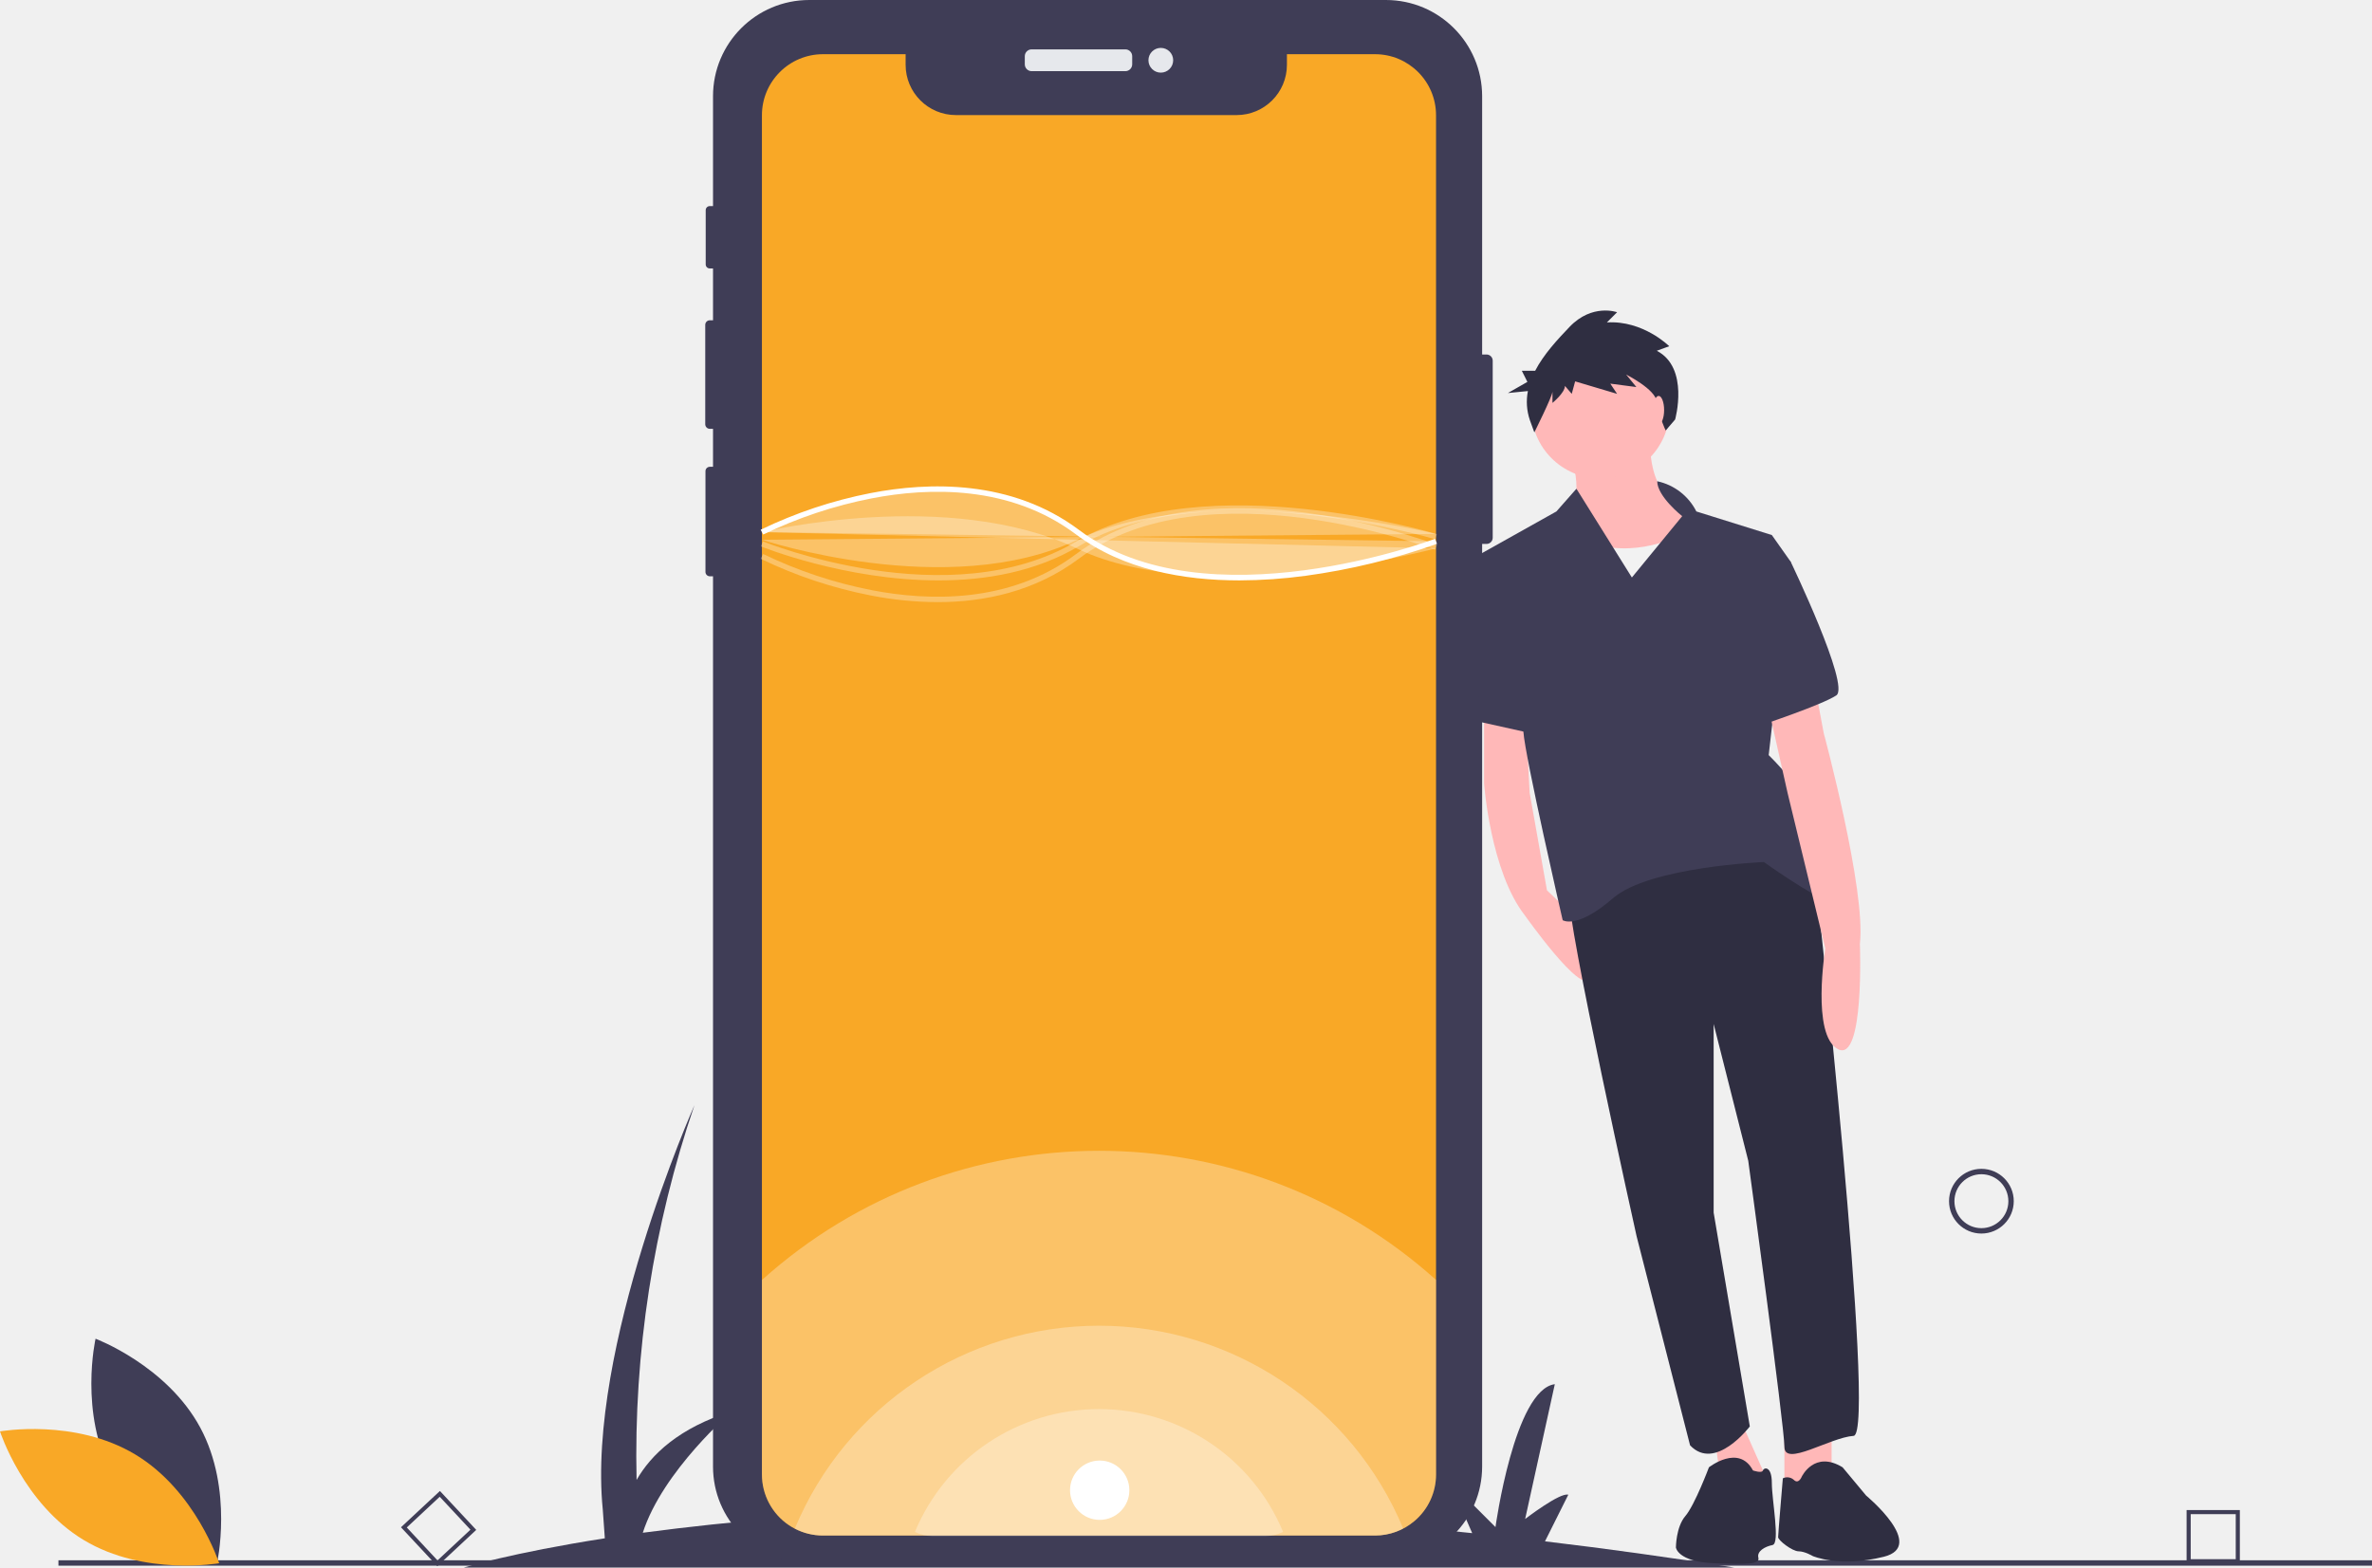
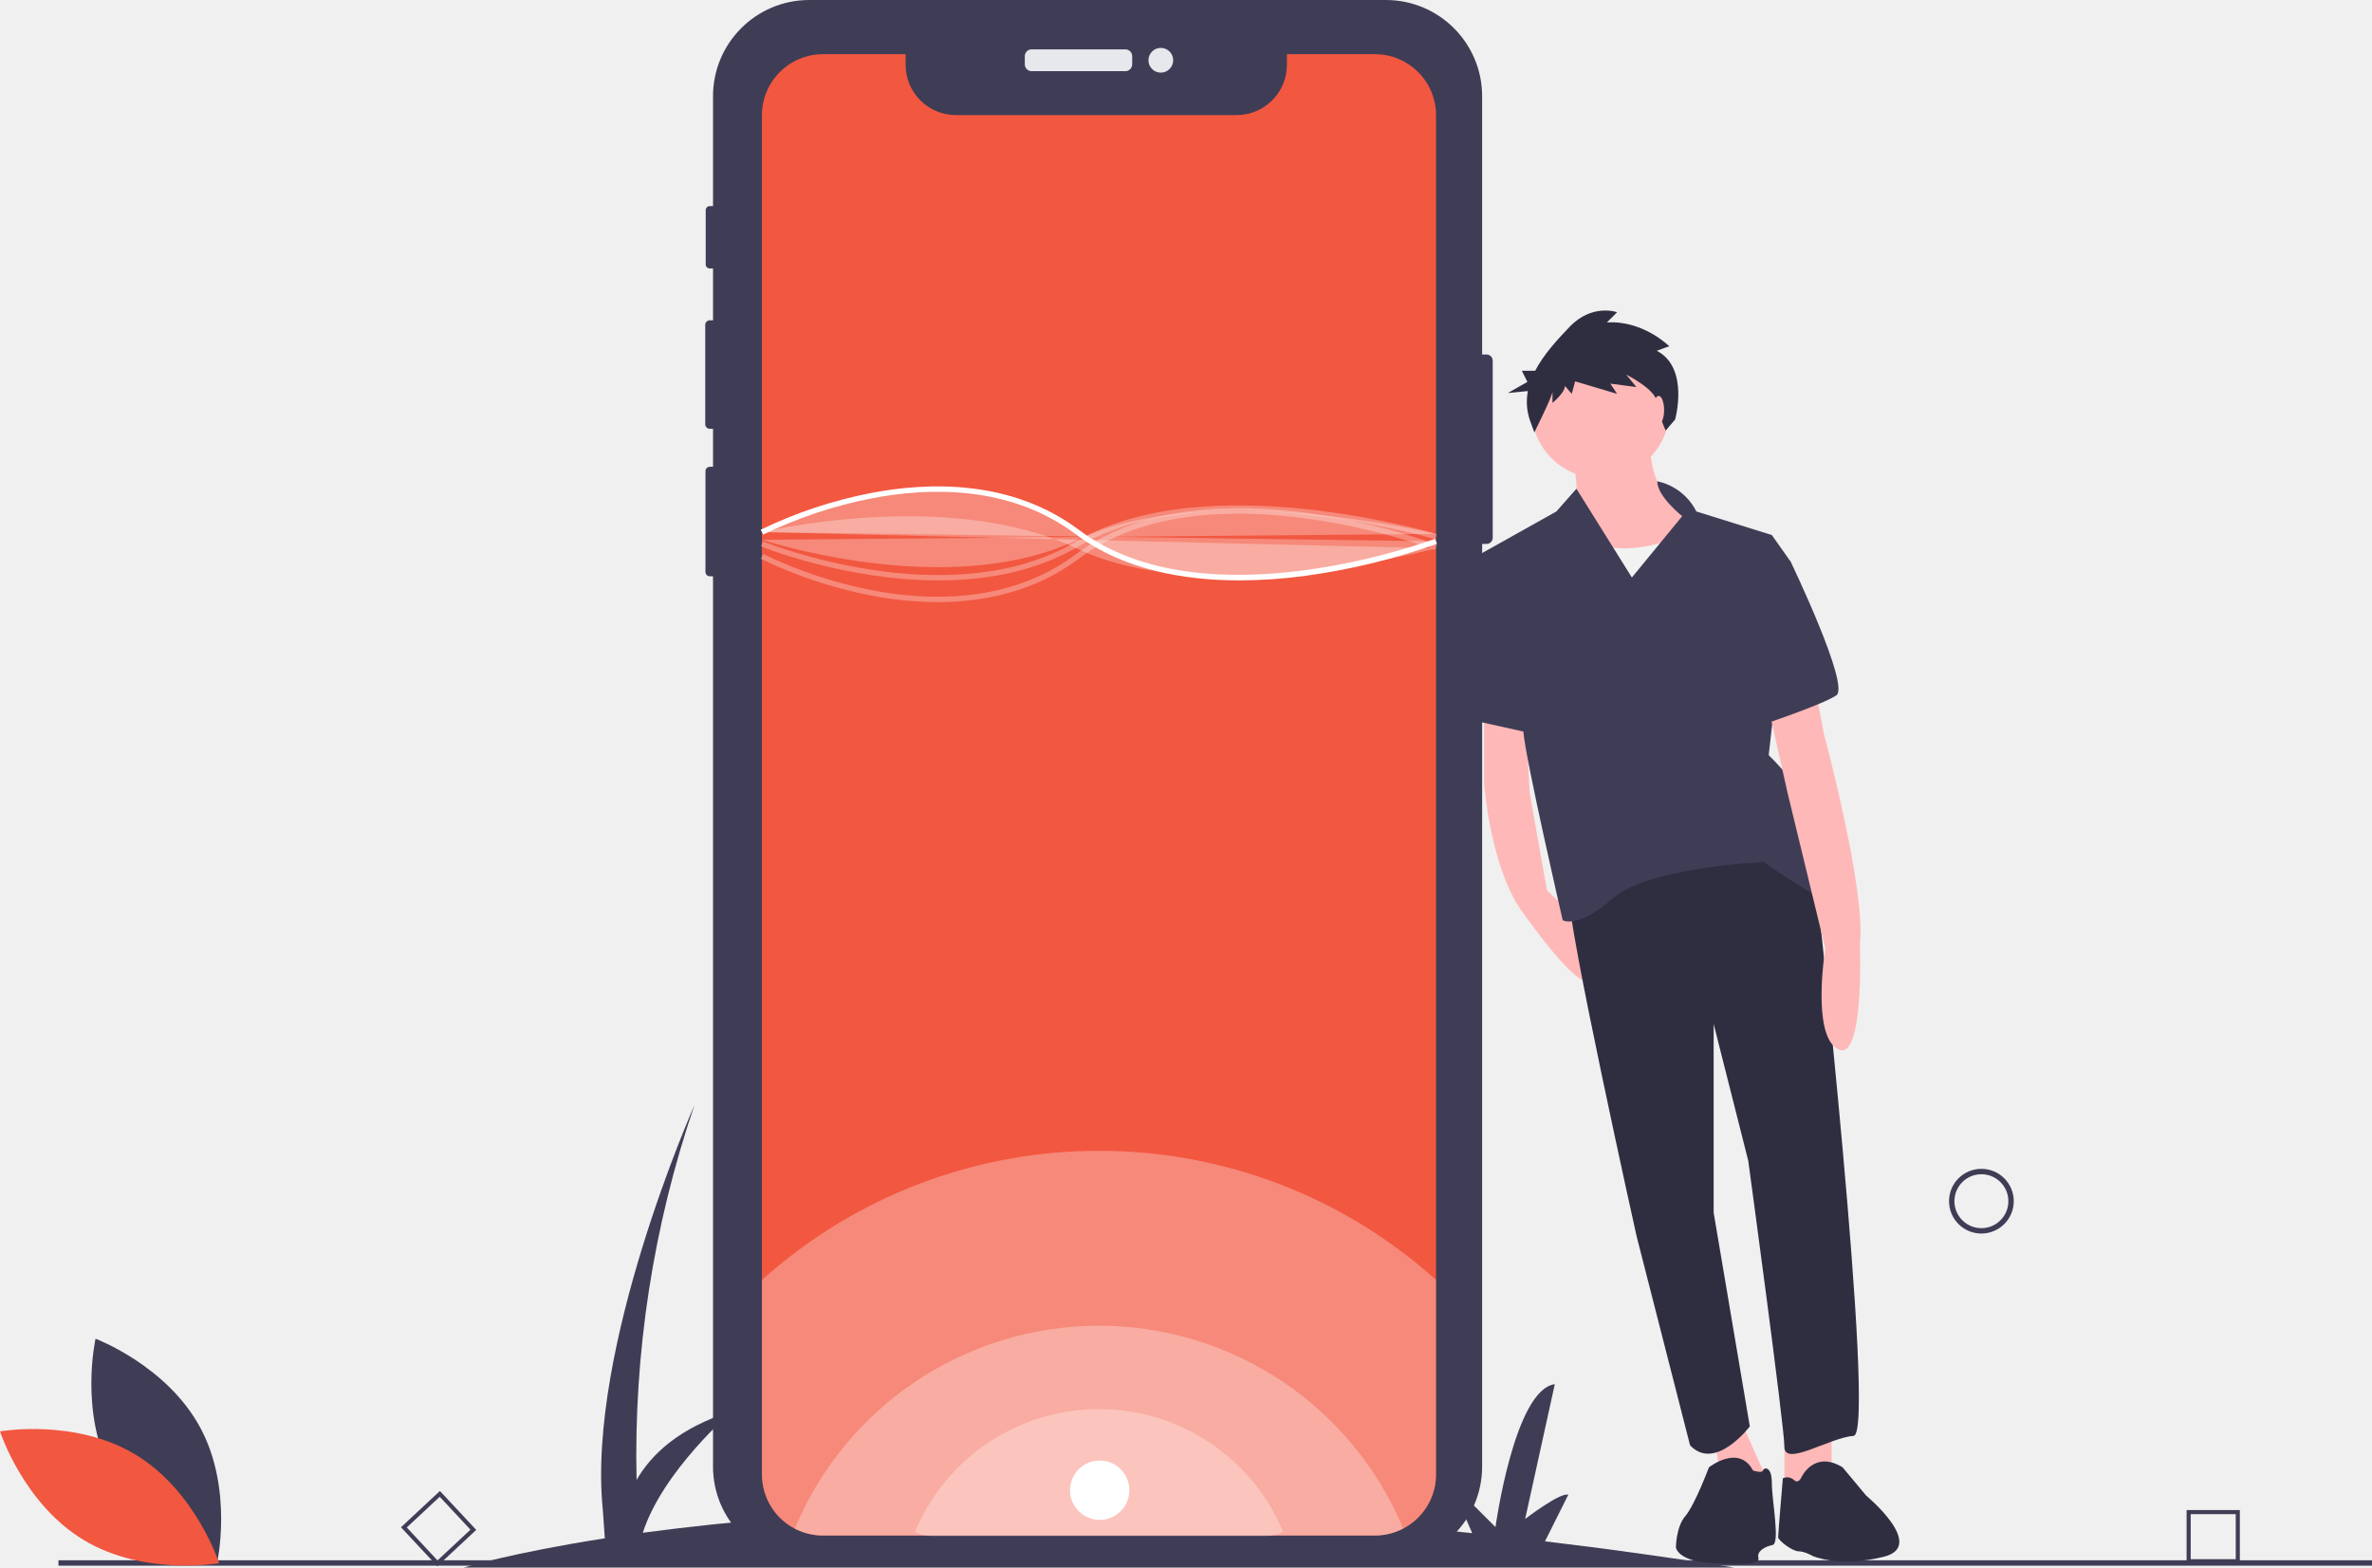
<svg xmlns="http://www.w3.org/2000/svg" id="f7bb3db6-0aca-42e3-bcc4-5e9b3a55e19d" data-name="Layer 1" width="879.5" height="581.351" viewBox="0 0 879.5 581.351">
  <path d="M803.25,740.675q-36.476-5.71-70.143-9.714L741.75,713.675c-3-1-16,9-16,9l11-50c-15,2-22,53-22,53l-17-17,8.368,19.247c-68.681-7.217-127.947-9.469-177.766-8.952L535.75,704.175c-3-1-16,9-16,9l11-50c-15,2-22,53-22,53l-17-17,8.863,20.386A997.852,997.852,0,0,0,398.591,727.777c7.382-22.996,33.159-45.102,33.159-45.102-19.821,6.166-30.132,16.212-35.469,25.525A401.561,401.561,0,0,1,417.75,569.175s-40,90-34,150l.761,10.658C349.712,735.262,332.25,740.675,332.25,740.675Z" transform="translate(-160.25 -159.3247)" fill="#3f3d56" />
  <path d="M894.922,616.811a12,12,0,1,1,12-12A12.014,12.014,0,0,1,894.922,616.811Zm0-22a10,10,0,1,0,10,10A10.011,10.011,0,0,0,894.922,594.811Z" transform="translate(-160.25 -159.3247)" fill="#3f3d56" />
  <path d="M990.75,739.101H971.009V719.36H990.75Zm-18.223-1.519h16.704v-16.704H972.527Z" transform="translate(-160.25 -159.3247)" fill="#3f3d56" />
  <path d="M322.394,740.181l-13.465-14.436L323.365,712.28l13.465,14.436ZM311.075,725.819l11.394,12.215,12.215-11.394L323.29,714.426Z" transform="translate(-160.25 -159.3247)" fill="#3f3d56" />
  <rect x="21.672" y="578.662" width="857.828" height="2" fill="#3f3d56" />
  <path d="M713.725,293.085v65.68a2.296,2.296,0,0,1-2.29,2.29h-1.63v342.15a35.702,35.702,0,0,1-35.7,35.7H460.315a35.693,35.693,0,0,1-35.69-35.7v-330.15h-1.18a1.618,1.618,0,0,1-1.62-1.61v-37.38a1.62,1.62,0,0,1,1.62-1.62h1.18v-14.08H423.435a1.696,1.696,0,0,1-1.69-1.7v-36.87a1.694,1.694,0,0,1,1.69-1.69H424.625v-19.22H423.415a1.498,1.498,0,0,1-1.5-1.5v-20.12a1.507,1.507,0,0,1,1.5-1.51H424.625v-40.74a35.691,35.691,0,0,1,35.69-35.69H674.105a35.7,35.7,0,0,1,35.7,35.69v95.78H711.435A2.296,2.296,0,0,1,713.725,293.085Z" transform="translate(-160.25 -159.3247)" fill="#3f3d56" />
  <rect x="379.979" y="18.307" width="39.823" height="8.086" rx="2.542" fill="#e6e8ec" />
  <circle cx="430.41" cy="22.35" r="4.587" fill="#e6e8ec" />
-   <path d="M692.71,202.075v504.09a22.58,22.58,0,0,1-7.96,17.23,22.642,22.642,0,0,1-14.69,5.41H465.41a22.587,22.587,0,0,1-10.46-2.55,21.155,21.155,0,0,1-2.2-1.3,22.668,22.668,0,0,1-9.99-18.79v-504.09a22.649,22.649,0,0,1,22.65-22.65h30.63v3.93a18.65,18.65,0,0,0,18.65,18.65H618.77a18.65,18.65,0,0,0,18.65-18.65v-3.93h32.64A22.643,22.643,0,0,1,692.71,202.075Z" transform="translate(-160.25 -159.3247)" fill="#f9a826" />
+   <path d="M692.71,202.075v504.09a22.58,22.58,0,0,1-7.96,17.23,22.642,22.642,0,0,1-14.69,5.41H465.41a22.587,22.587,0,0,1-10.46-2.55,21.155,21.155,0,0,1-2.2-1.3,22.668,22.668,0,0,1-9.99-18.79v-504.09a22.649,22.649,0,0,1,22.65-22.65h30.63v3.93a18.65,18.65,0,0,0,18.65,18.65H618.77a18.65,18.65,0,0,0,18.65-18.65v-3.93h32.64A22.643,22.643,0,0,1,692.71,202.075Z" transform="translate(-160.25 -159.3247)" fill="#f25740" />
  <path d="M692.71,634.005v72.16a22.58,22.58,0,0,1-7.96,17.23,22.642,22.642,0,0,1-14.69,5.41H465.41a22.587,22.587,0,0,1-10.46-2.55,21.155,21.155,0,0,1-2.2-1.3,22.668,22.668,0,0,1-9.99-18.79v-72.13a186.971,186.971,0,0,1,249.95-.03Z" transform="translate(-160.25 -159.3247)" fill="#fff" opacity="0.3" />
  <path d="M680.54,726.235a22.41,22.41,0,0,1-10.48,2.57H465.41a22.587,22.587,0,0,1-10.46-2.55,122.161,122.161,0,0,1,225.59-.02Z" transform="translate(-160.25 -159.3247)" fill="#fff" opacity="0.3" />
  <path d="M636,727.445A13.561,13.561,0,0,1,629.658,729H505.82a13.668,13.668,0,0,1-6.33-1.543A73.923,73.923,0,0,1,636,727.445Z" transform="translate(-160.25 -159.3247)" fill="#fff" opacity="0.3" />
  <path d="M619.796,374.575c-20.529,0-43.058-3.909-60.646-17.1-24.487-18.365-54.657-17.385-75.653-13.328a164.863,164.863,0,0,0-40.274,13.415l-.925-1.773a166.957,166.957,0,0,1,40.768-13.595c21.409-4.144,52.197-5.134,77.285,13.682,47,35.25,131.158,3.59,132.001,3.268l.717,1.867a242.355,242.355,0,0,1-48.706,11.857A186.202,186.202,0,0,1,619.796,374.575Z" transform="translate(-160.25 -159.3247)" fill="#fff" />
  <path d="M442.75,356.675s69-16.712,117,6.17,133-.17,133-.17" transform="translate(-160.25 -159.3247)" fill="#fff" opacity="0.3" />
  <path d="M507.891,382.636a131.456,131.456,0,0,1-24.826-2.479A166.957,166.957,0,0,1,442.297,366.562l.925-1.773a164.862,164.862,0,0,0,40.274,13.415c20.996,4.057,51.166,5.037,75.653-13.328,25.066-18.8,60.177-18.747,85.212-15.392a242.355,242.355,0,0,1,48.706,11.857l-.717,1.867c-.845-.324-85.001-31.983-132.001,3.268C543.898,378.814,524.993,382.636,507.891,382.636Z" transform="translate(-160.25 -159.3247)" fill="#fff" opacity="0.3" />
  <path d="M508.231,374.584c-34.634,0-65.391-12.425-65.852-12.615l.762-1.85c.685.282,69.088,27.899,116.1.064,47.825-28.32,132.906-3.041,133.759-2.782l-.58,1.914c-.845-.256-85.093-25.281-132.161,2.589C544.197,371.415,525.719,374.584,508.231,374.584Z" transform="translate(-160.25 -159.3247)" fill="#fff" opacity="0.3" />
  <path d="M442.76,359.505s68.99,22.882,116.99,0,132.96-2.162,132.96-2.162" transform="translate(-160.25 -159.3247)" fill="#fff" opacity="0.3" />
  <path d="M710.519,420.725v29.153s2.332,32.651,15.159,48.977c0,0,20.99,29.736,23.905,23.322l-3.59-21.115-12.152-11.536-6.414-36.149-1.749-32.651Z" transform="translate(-160.25 -159.3247)" fill="#ffb8b8" />
  <polygon points="679.124 524.941 679.124 546.514 661.633 552.928 661.633 527.856 679.124 524.941" fill="#ffb8b8" />
  <polygon points="643.558 522.609 655.219 548.846 638.894 555.843 635.395 530.189 643.558 522.609" fill="#ffb8b8" />
  <path d="M832.961,480.779s23.322,210.483,14.576,211.066-25.654,11.661-25.654,4.081S808.472,589.811,808.472,589.811L795.645,539.085V609.052l13.41,79.296s-12.827,16.909-22.156,6.997l-19.824-77.546S740.838,500.02,742.004,490.691C742.004,490.691,802.059,439.382,832.961,480.779Z" transform="translate(-160.25 -159.3247)" fill="#2f2e41" />
  <path d="M828.296,707.005s4.664-9.912,15.159-3.498l8.746,10.495S874.75,732.675,858.75,736.675c-16.491,4.123-26.372-.263-26.372-.263s-2.915-1.749-5.247-1.749-7.58-4.081-7.58-5.248,1.749-21.827,1.749-21.827a3.677,3.677,0,0,1,4.081.583C827.13,709.92,828.296,707.005,828.296,707.005Z" transform="translate(-160.25 -159.3247)" fill="#2f2e41" />
  <path d="M793.896,703.507s11.078-8.746,16.326,1.166c0,0,3.304,1.166,3.693,0s3.304-1.749,3.304,4.664,3.166,22.41.251,22.993-5.831,2.332-5.247,4.664-3.166,2.661-16.576,2.078-13.993-5.831-13.993-5.831,0-7.58,3.498-11.661S793.896,703.507,793.896,703.507Z" transform="translate(-160.25 -159.3247)" fill="#2f2e41" />
  <path d="M772.323,321.605s-2.915,21.573,15.742,29.153-41.397,32.651-47.228,18.075,1.166-19.241,1.166-19.241,5.831-5.831.583-21.573Z" transform="translate(-160.25 -159.3247)" fill="#ffb8b8" />
  <circle cx="593.415" cy="151.785" r="25.654" fill="#ffb8b8" />
  <path d="M783.401,357.755s-17.492,9.329-34.4,2.332-16.326,23.322-16.326,23.322l8.746,22.739,60.638-5.831-4.081-34.983Z" transform="translate(-160.25 -159.3247)" fill="#f2f2f2" />
  <path d="M774.711,337.804a21.166,21.166,0,0,1,14.521,11.205l27.987,8.746,6.997,9.912-8.163,71.716s15.159,14.576,15.159,22.739,18.658,36.149,9.329,32.651-26.238-15.743-26.238-15.743-42.563,1.749-55.973,13.41-18.658,8.163-18.658,8.163-13.993-60.638-14.576-69.967-16.909-65.302-16.909-65.302l29.153-16.326,7.425-8.425,20.561,32.913L783.984,350.758S774.766,343.508,774.711,337.804Z" transform="translate(-160.25 -159.3247)" fill="#3f3d56" />
  <path d="M832.961,412.562l3.498,18.658s15.743,58.306,13.41,78.129c0,0,1.749,44.312-8.163,39.065s-4.664-37.316-4.664-37.316L823.049,453.376l-7.58-33.817Z" transform="translate(-160.25 -159.3247)" fill="#ffb8b8" />
  <path d="M818.384,364.168l5.831,3.498s22.156,46.061,16.909,49.56S813.137,428.304,813.137,428.304Z" transform="translate(-160.25 -159.3247)" fill="#3f3d56" />
  <polygon points="561.93 206.01 548.228 205.718 545.022 211.257 549.103 267.814 570.093 272.478 561.93 206.01" fill="#3f3d56" />
  <path d="M774.556,289.413l4.624-1.681s-9.668-9.669-23.12-8.828l3.783-3.783s-9.248-3.363-17.656,5.465c-4.42,4.641-9.533,10.095-12.721,16.24h-4.952l2.067,4.134-7.234,4.134,7.425-.743a20.859,20.859,0,0,0,.702,10.706l1.681,4.624s6.726-13.452,6.726-15.133v4.204s4.624-3.783,4.624-6.306l2.522,2.943,1.261-4.624,15.554,4.624-2.522-3.783,9.669,1.261-3.783-4.624s10.93,5.465,11.35,10.089,3.306,10.652,3.306,10.652l3.498-4.081S786.747,295.719,774.556,289.413Z" transform="translate(-160.25 -159.3247)" fill="#2f2e41" />
  <ellipse cx="614.988" cy="152.077" rx="2.041" ry="5.247" fill="#ffb8b8" />
  <path d="M201.884,706.341c12.428,23.049,38.806,32.944,38.806,32.944s6.227-27.475-6.201-50.524-38.806-32.944-38.806-32.944S189.456,683.292,201.884,706.341Z" transform="translate(-160.25 -159.3247)" fill="#3f3d56" />
-   <path d="M210.427,698.758c22.438,13.5,31.08,40.314,31.08,40.314s-27.738,4.927-50.177-8.573S160.25,690.185,160.25,690.185,187.988,685.258,210.427,698.758Z" transform="translate(-160.25 -159.3247)" fill="#f9a826" />
+   <path d="M210.427,698.758c22.438,13.5,31.08,40.314,31.08,40.314s-27.738,4.927-50.177-8.573S160.25,690.185,160.25,690.185,187.988,685.258,210.427,698.758Z" transform="translate(-160.25 -159.3247)" fill="#f25740" />
  <path d="M442.76,356.675s68.99-36,116.99,0,132.96,3.402,132.96,3.402" transform="translate(-160.25 -159.3247)" fill="#fff" opacity="0.3" />
  <circle cx="407.75" cy="552.675" r="11" fill="#fff" />
</svg>
